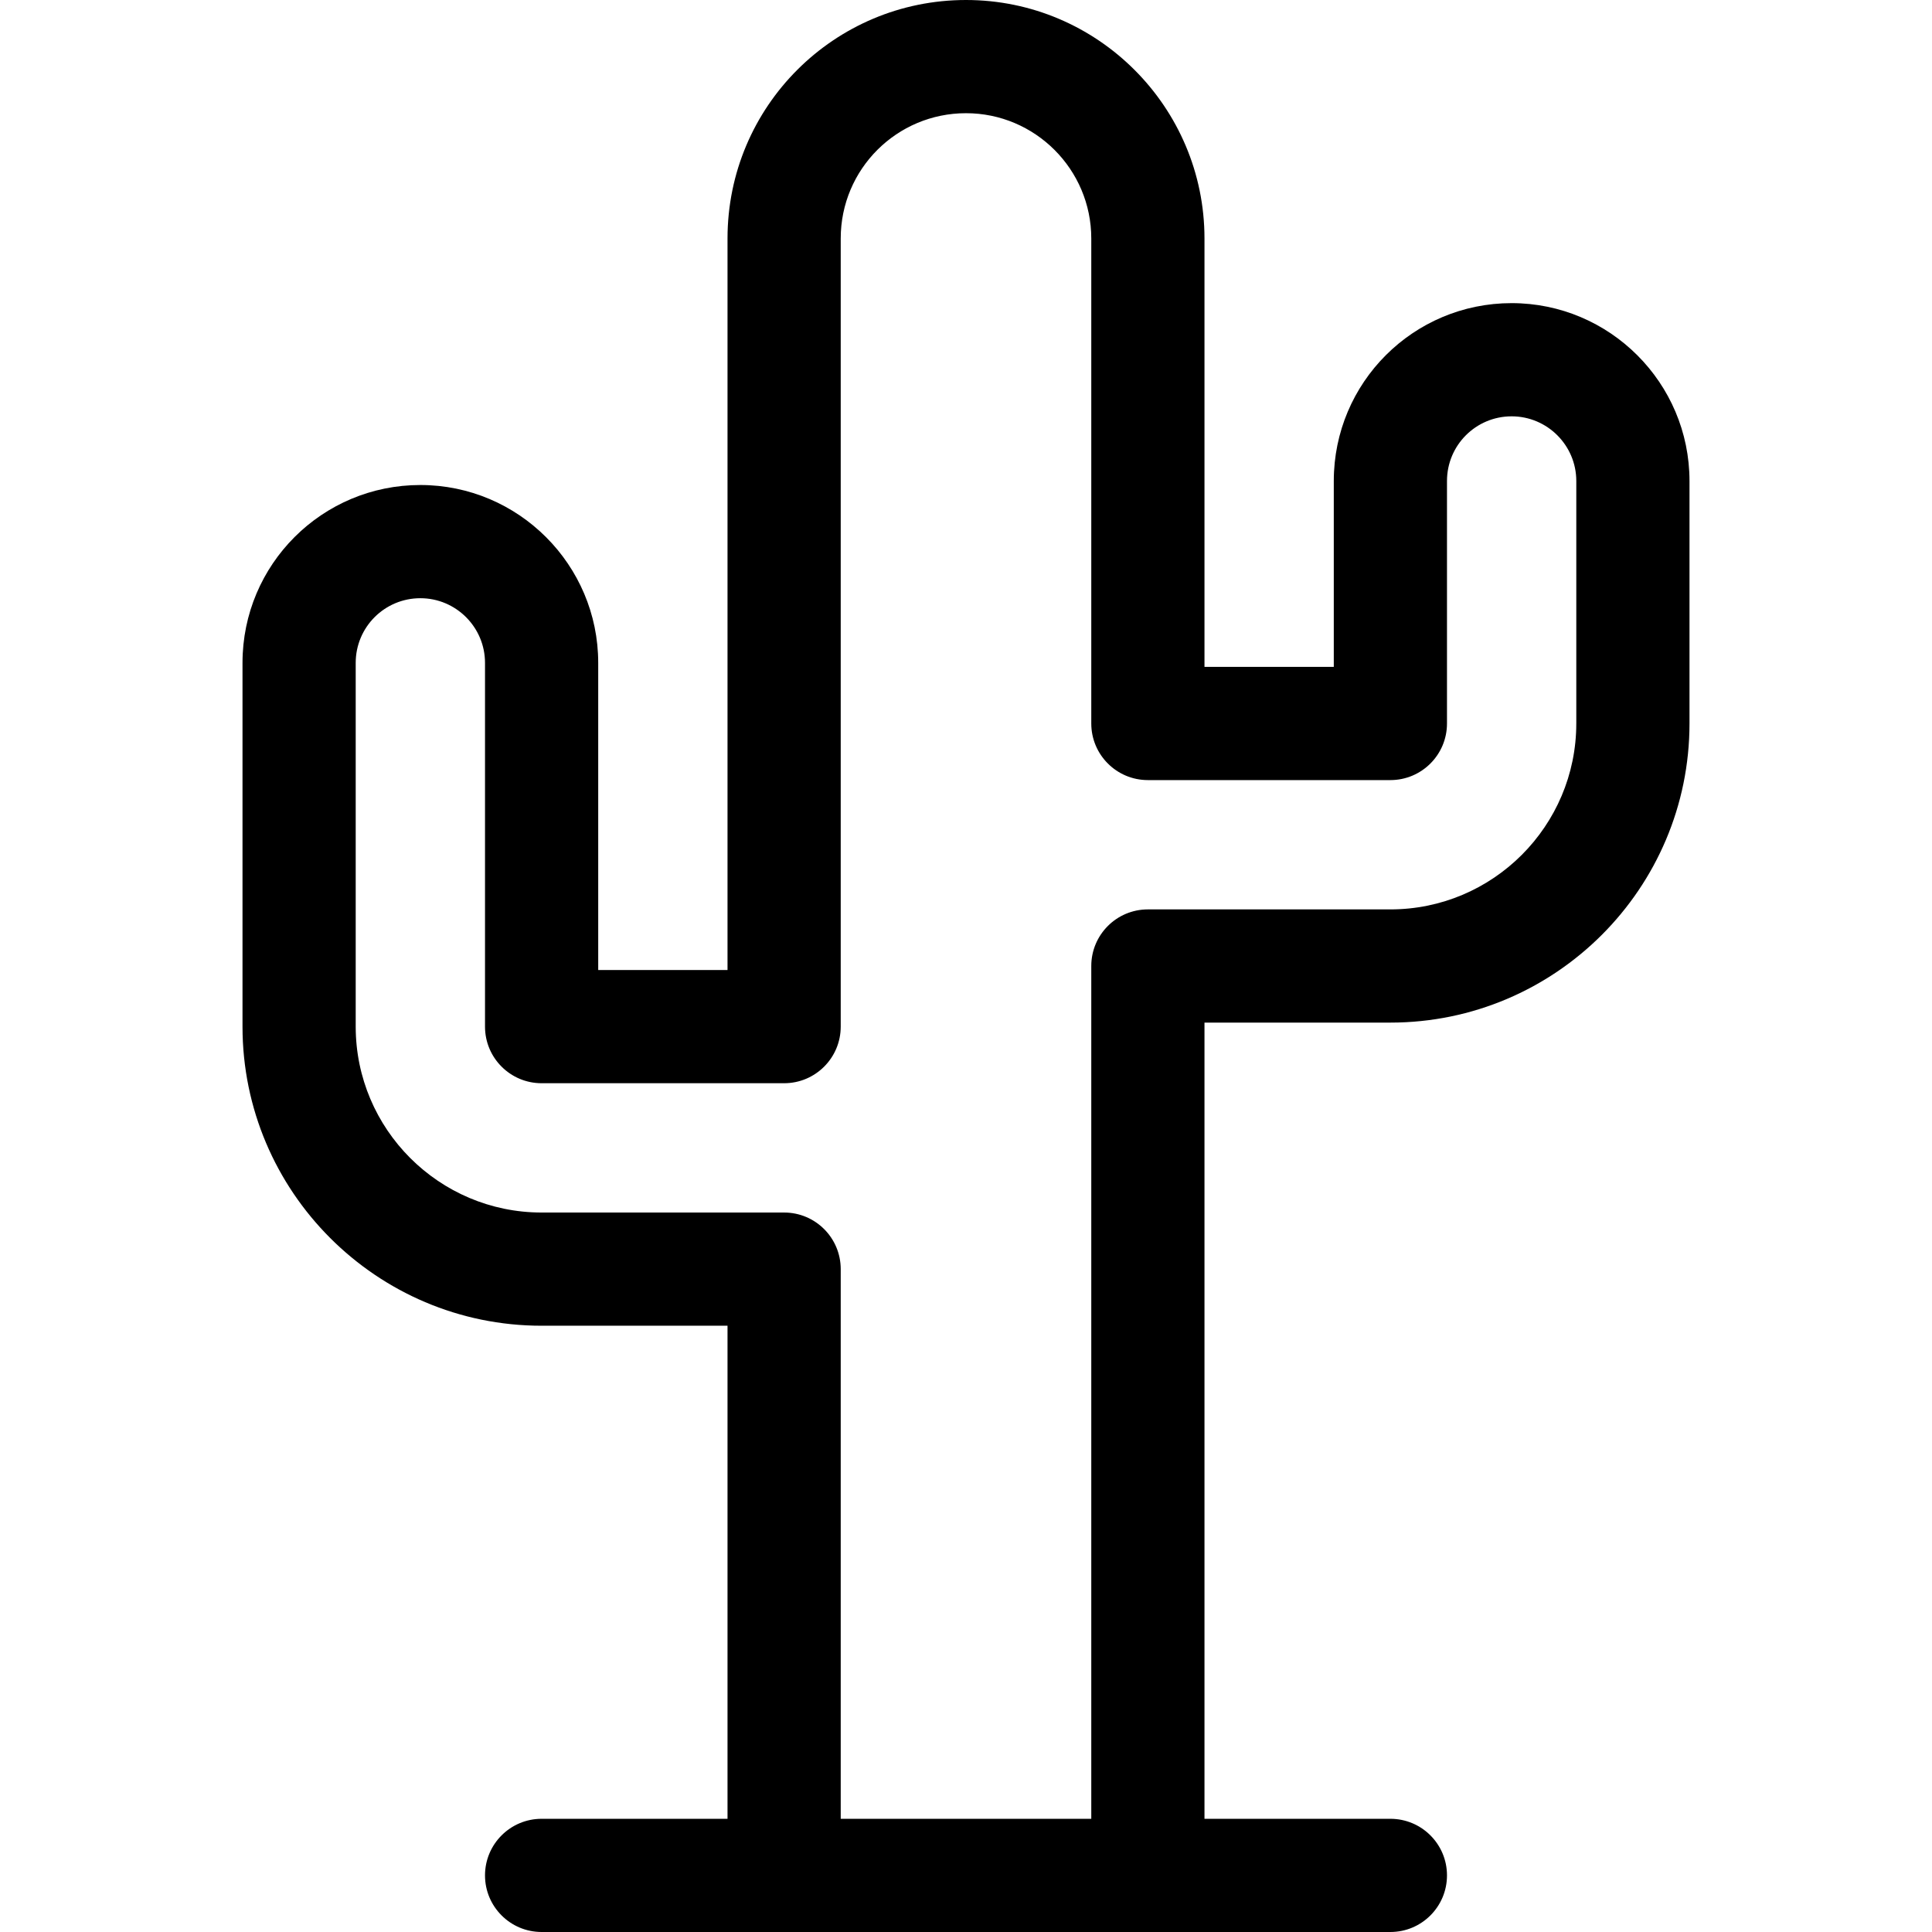
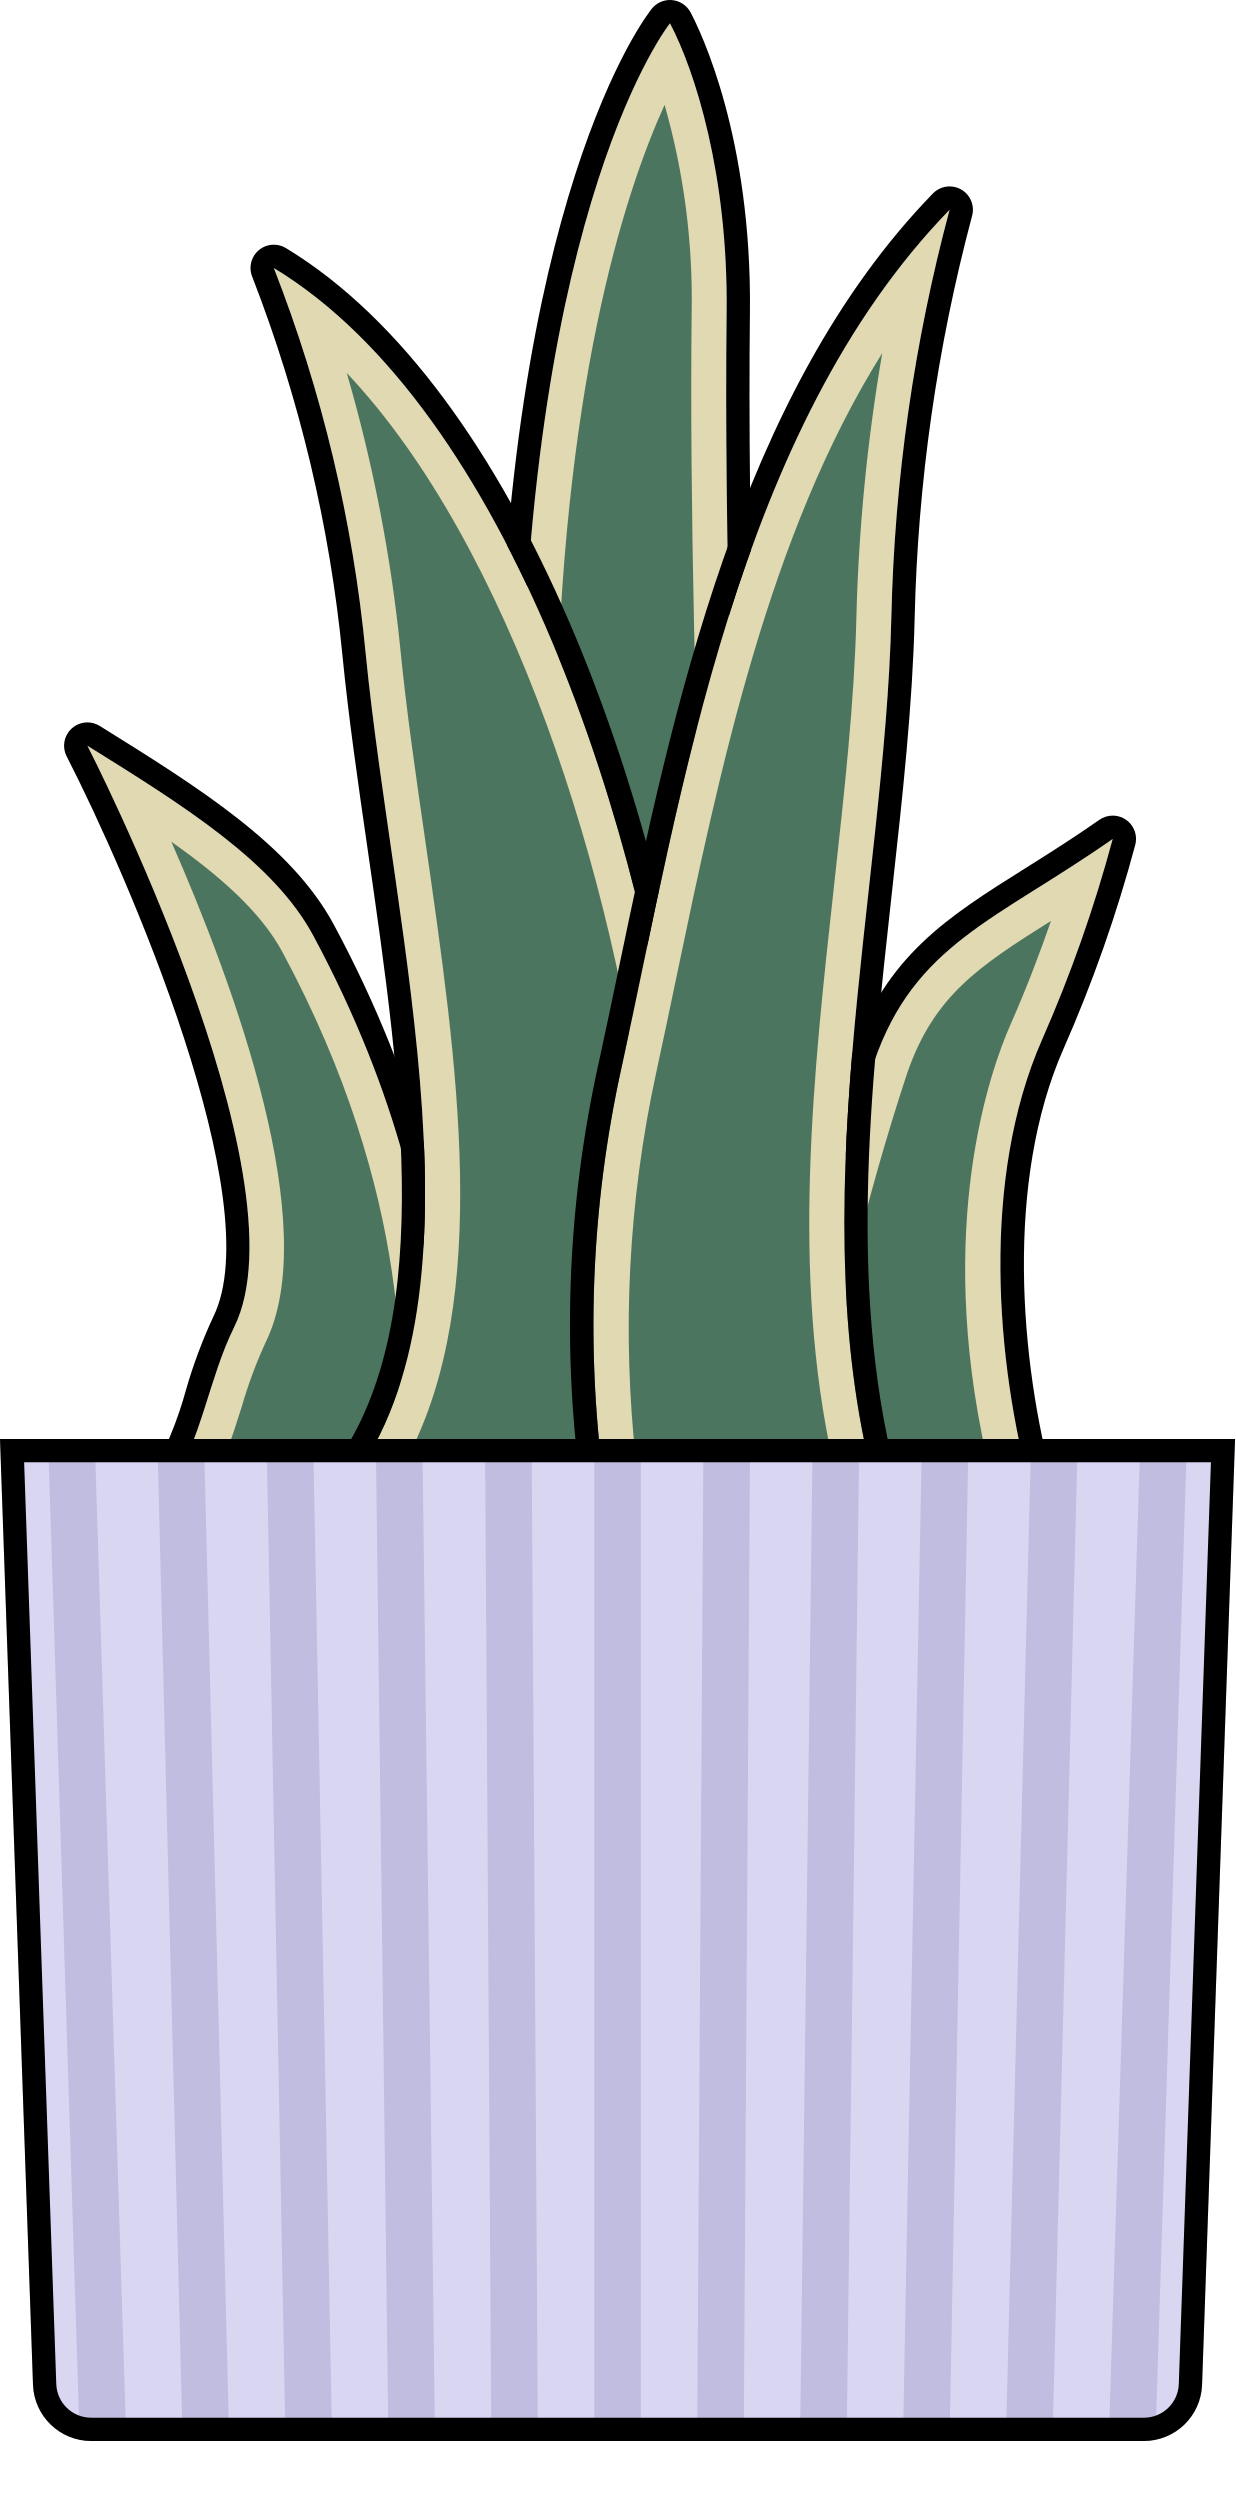
- <svg xmlns="http://www.w3.org/2000/svg" id="Layer_1" enable-background="new 0 0 512 512" height="512" viewBox="0 0 512 512" width="512">
-   <path d="m400.6 80.333c-26.031 0-47.133 21.05-47.133 47.134v49.267h-34.267v-113.534c0-34.848-28.351-63.2-63.2-63.2-34.846 0-63.2 28.171-63.2 63.2v193.866h-34.267v-81.399c0-25.989-21.144-47.134-47.133-47.134-26.03 0-47.134 21.049-47.134 47.134v96.399c0 43.708 35.559 79.267 79.267 79.267h49.267v130.667h-49.267c-8.284 0-15 6.716-15 15s6.716 15 15 15h224.934c8.284 0 15-6.716 15-15s-6.716-15-15-15h-49.267v-211h49.267c43.708 0 79.267-35.559 79.267-79.267v-64.267c-.001-25.988-21.145-47.133-47.134-47.133zm17.133 111.4c0 27.166-22.101 49.267-49.267 49.267h-64.266c-8.284 0-15 6.716-15 15v226h-66.4v-145.667c0-8.284-6.716-15-15-15h-64.267c-27.166 0-49.267-22.101-49.267-49.267v-96.399c0-9.487 7.673-17.134 17.134-17.134 9.447 0 17.133 7.687 17.133 17.134v96.399c0 8.284 6.716 15 15 15h64.267c8.284 0 15-6.716 15-15v-208.866c0-18.386 14.874-33.2 33.2-33.2 18.307 0 33.2 14.894 33.2 33.2v128.533c0 8.284 6.716 15 15 15h64.267c8.284 0 15-6.716 15-15v-64.267c0-9.469 7.654-17.134 17.133-17.134 9.447 0 17.134 7.687 17.134 17.134v64.267z" />
+ <svg xmlns="http://www.w3.org/2000/svg" viewBox="0 0 106 214.563">
+   <defs>
+     <style>.a,.g{fill:none;}.b{fill:#4c755f;}.c{fill:#e0d9b1;}.d{fill:#d9d6f2;}.e{opacity:0.39;}.f{clip-path:url(#a);}.g{stroke:#9a95c6;stroke-miterlimit:10;stroke-width:4px;}</style>
+     <clipPath id="a">
+       <path class="a" d="M0,123.5H106l-2.832,81.174A5,5,0,0,1,98.171,209.5H7.829a5,5,0,0,1-4.997-4.826Z" />
+     </clipPath>
+   </defs>
+   <path class="b" d="M68.222,126.5a207.766,207.766,0,0,1,8.204-34.842c2.514-7.32,6.855-10.047,13.429-14.174.966-.606,1.995-1.253,3.072-1.95a123.096,123.096,0,0,1-4.852,13.062c-6.161,13.985-3.22,30.812-1.508,37.905Z" />
+   <path class="c" d="M90.202,79.036c-.909,2.628-2.076,5.722-3.5,8.954-1.667,3.785-6.473,17.143-2.037,37.01H69.965a204.052,204.052,0,0,1,7.88-32.855c2.288-6.66,6.099-9.175,12.358-13.109M95.5,72c-10,7-17,9-20.493,19.171A208.604,208.604,0,0,0,66.5,128h22c-3-11-4.354-26.764.948-38.8A119.845,119.845,0,0,0,95.5,72Z" />
+   <path d="M95.5,72a119.845,119.845,0,0,1-6.052,17.2C84.146,101.237,85.5,117,88.5,128h-22a208.604,208.604,0,0,1,8.507-36.83C78.5,81,85.5,79,95.5,72m0-2a1.997,1.997,0,0,0-1.147.362c-2.269,1.588-4.349,2.894-6.36,4.158-6.683,4.197-11.962,7.512-14.877,16.002a212.655,212.655,0,0,0-8.6,37.233A2,2,0,0,0,66.5,130h22a2,2,0,0,0,1.93-2.526c-2.894-10.611-4.191-26.027.849-37.468A120.757,120.757,0,0,0,97.44,72.485,2,2,0,0,0,95.5,70Zm0,4h0Z" />
+   <path class="b" d="M17.02,126.5a47.773,47.773,0,0,0,2.303-6.236,39.671,39.671,0,0,1,2.111-5.678C26.75,103.87,16.085,78.633,11.14,68.058c6.287,4.026,11.797,8.063,14.431,12.963,12.422,23.11,10.489,40.941,9.703,45.48Z" />
+   <path class="c" d="M14.707,72.244c4.209,2.971,7.687,6.034,9.543,9.487,11.242,20.914,10.49,37.456,9.73,43.269H19.295c.558-1.439,1.012-2.873,1.458-4.283a38.626,38.626,0,0,1,2.024-5.464c4.932-9.94-2.638-30.629-8.07-43.009M7.5,64s19,37,12.589,49.919C17.942,118.248,17.354,123.403,14.5,128h22s5.209-20.125-9.608-47.69C23.5,74,15.941,69.252,7.5,64Z" />
+   <path d="M7.5,64c8.441,5.252,16,10,19.392,16.31C41.709,107.875,36.5,128,36.5,128h-22c2.853-4.597,3.442-9.752,5.589-14.081C26.5,101,7.5,64,7.5,64m.001-2a2,2,0,0,0-1.78,2.913C10.876,74.957,23.186,103.18,18.298,113.03a42.899,42.899,0,0,0-2.312,6.178,33.566,33.566,0,0,1-3.185,7.737A2,2,0,0,0,14.5,130h22a2,2,0,0,0,1.936-1.499c.221-.853,5.232-21.205-9.783-49.138-3.68-6.847-11.654-11.808-20.097-17.061A1.996,1.996,0,0,0,7.501,62Z" />
+   <path class="b" d="M42.05,125.5c.446-12.785,1.483-24.57,2.402-35.016.891-10.13,1.661-18.879,1.765-26.625.318-23.738,3.692-39.045,6.466-47.706a60.062,60.062,0,0,1,4.603-11.018A58.699,58.699,0,0,1,60.863,26.78c-.394,33.842,2.504,88.716,3.051,98.72Z" />
+   <path class="c" d="M57.038,8.998a60.812,60.812,0,0,1,2.325,17.764C58.986,59.154,61.619,110.761,62.331,124H43.607c.472-12.149,1.46-23.381,2.34-33.382.894-10.161,1.666-18.936,1.77-26.739.41-30.518,5.866-47.275,9.322-54.881M57.5,2S45.344,17.17,44.717,63.839C44.5,80,41.292,101.387,40.5,127h25S61.926,64.336,62.363,26.797C62.5,15,59.635,6.032,57.5,2Z" />
+   <path d="M57.5,2c2.135,4.032,5,13,4.863,24.797C61.926,64.336,65.5,127,65.5,127h-25c.792-25.613,4-47,4.217-63.161C45.344,17.17,57.5,2,57.5,2m0-2a2,2,0,0,0-1.56.749c-.514.641-12.593,16.245-13.222,63.063-.102,7.617-.867,16.306-1.752,26.368-.96,10.911-2.048,23.278-2.465,36.758A2,2,0,0,0,40.5,129h25a2,2,0,0,0,1.997-2.114c-.036-.626-3.565-63.026-3.134-100.066C64.537,11.796,60.149,2.729,59.268,1.064A2,2,0,0,0,57.688.009Q57.594,0,57.5,0Z" />
+   <path class="b" d="M32.429,126.5c8.494-13.299,5.488-34.078,2.575-54.213-.83-5.732-1.613-11.146-2.126-16.34a130.314,130.314,0,0,0-6.259-28.903c16.715,13.602,27.4,45.603,30.412,71.264,1.546,13.174,3.122,24.101,3.727,28.192Z" />
+   <path class="c" d="M29.762,32.015c14.044,14.861,23.056,43.27,25.779,66.468,1.367,11.642,2.756,21.534,3.481,26.517H35.025c7.132-13.74,4.255-33.627,1.463-52.928-.827-5.715-1.608-11.112-2.117-16.272a132.842,132.842,0,0,0-4.609-23.784M23.5,23a123.398,123.398,0,0,1,7.885,33.094C33.804,80.599,42.5,112,29.5,128h33s-2-13-3.98-29.867C55.366,71.258,43.635,35.203,23.5,23Z" />
+   <path d="M23.5,23C43.635,35.203,55.366,71.258,58.52,98.133,60.5,115,62.5,128,62.5,128h-33c13-16,4.304-47.401,1.885-71.906A123.398,123.398,0,0,0,23.5,23m.001-2a2,2,0,0,0-1.84,2.787,122.66,122.66,0,0,1,7.733,32.504c.52,5.272,1.309,10.725,2.144,16.497,2.99,20.67,6.083,42.045-3.591,53.952A2,2,0,0,0,29.5,130h33a2,2,0,0,0,1.977-2.304c-.02-.13-2.018-13.162-3.97-29.796C57.059,68.528,44.6,33.449,24.537,21.29A1.996,1.996,0,0,0,23.501,21Z" />
+   <path class="b" d="M53.283,127A104.391,104.391,0,0,1,54.834,91.824c.569-2.606,1.133-5.306,1.711-8.073,4.094-19.6,9.101-43.566,22.012-60.086A157.653,157.653,0,0,0,75,52.964c-.175,7.33-1.018,14.972-1.911,23.064-1.872,16.96-3.807,34.475.298,50.972Z" />
+   <path class="c" d="M75.719,30.305a157.596,157.596,0,0,0-2.218,22.624c-.173,7.265-1.014,14.877-1.903,22.936-1.817,16.46-3.691,33.441-.105,49.636H54.597A103.484,103.484,0,0,1,56.3,92.144c.571-2.614,1.126-5.271,1.713-8.085C61.8,65.929,65.996,45.843,75.719,30.305M81.5,18c-18.269,18.807-23,50-28.131,73.504A102.582,102.582,0,0,0,52,128.5H75.333C68.5,104,75.942,76.43,76.5,53a148.281,148.281,0,0,1,5-35Z" />
+   <path d="M81.5,18a148.281,148.281,0,0,0-5,35c-.558,23.43-8,51-1.167,75.5H52a102.582,102.582,0,0,1,1.369-36.996C58.5,68,63.231,36.807,81.5,18m.001-2a1.998,1.998,0,0,0-1.435.607c-16.652,17.142-22.36,44.471-26.947,66.43-.585,2.802-1.138,5.449-1.704,8.041a103.677,103.677,0,0,0-1.381,37.792A2,2,0,0,0,52,130.5H75.333a2,2,0,0,0,1.927-2.537c-4.573-16.395-2.6-34.267-.692-51.55.902-8.169,1.754-15.885,1.932-23.365a147.41,147.41,0,0,1,4.918-34.477A2,2,0,0,0,81.501,16ZM81.5,20h0Z" />
+   <path class="d" d="M0,123.5H106l-2.832,81.174A5,5,0,0,1,98.171,209.5H7.829a5,5,0,0,1-4.997-4.826Z" />
+   <g class="e">
+     <g class="f">
+       <line class="g" x1="6" y1="119.5" x2="9" y2="214.5" />
+       <line class="g" x1="15.4" y1="119.5" x2="17.8" y2="214.5" />
+       <line class="g" x1="24.8" y1="119.5" x2="26.6" y2="214.5" />
+       <line class="g" x1="34.2" y1="119.5" x2="35.4" y2="214.5" />
+       <line class="g" x1="43.6" y1="119.5" x2="44.2" y2="214.5" />
+       <line class="g" x1="53" y1="119.5" x2="53" y2="214.5" />
+       <line class="g" x1="62.4" y1="119.5" x2="61.8" y2="214.5" />
+       <line class="g" x1="71.8" y1="119.5" x2="70.6" y2="214.5" />
+       <line class="g" x1="81.2" y1="119.5" x2="79.4" y2="214.5" />
+       <line class="g" x1="90.6" y1="119.5" x2="88.2" y2="214.5" />
+       <line class="g" x1="100" y1="119.5" x2="97" y2="214.5" />
+     </g>
+   </g>
+   <path d="M103.929,125.5,101.17,204.605A2.989,2.989,0,0,1,98.171,207.5H7.829A2.989,2.989,0,0,1,4.83,204.605L2.071,125.5H103.929m2.071-2H0l2.832,81.174A5,5,0,0,0,7.829,209.5H98.171a5,5,0,0,0,4.997-4.826L106,123.5Z" />
</svg>
